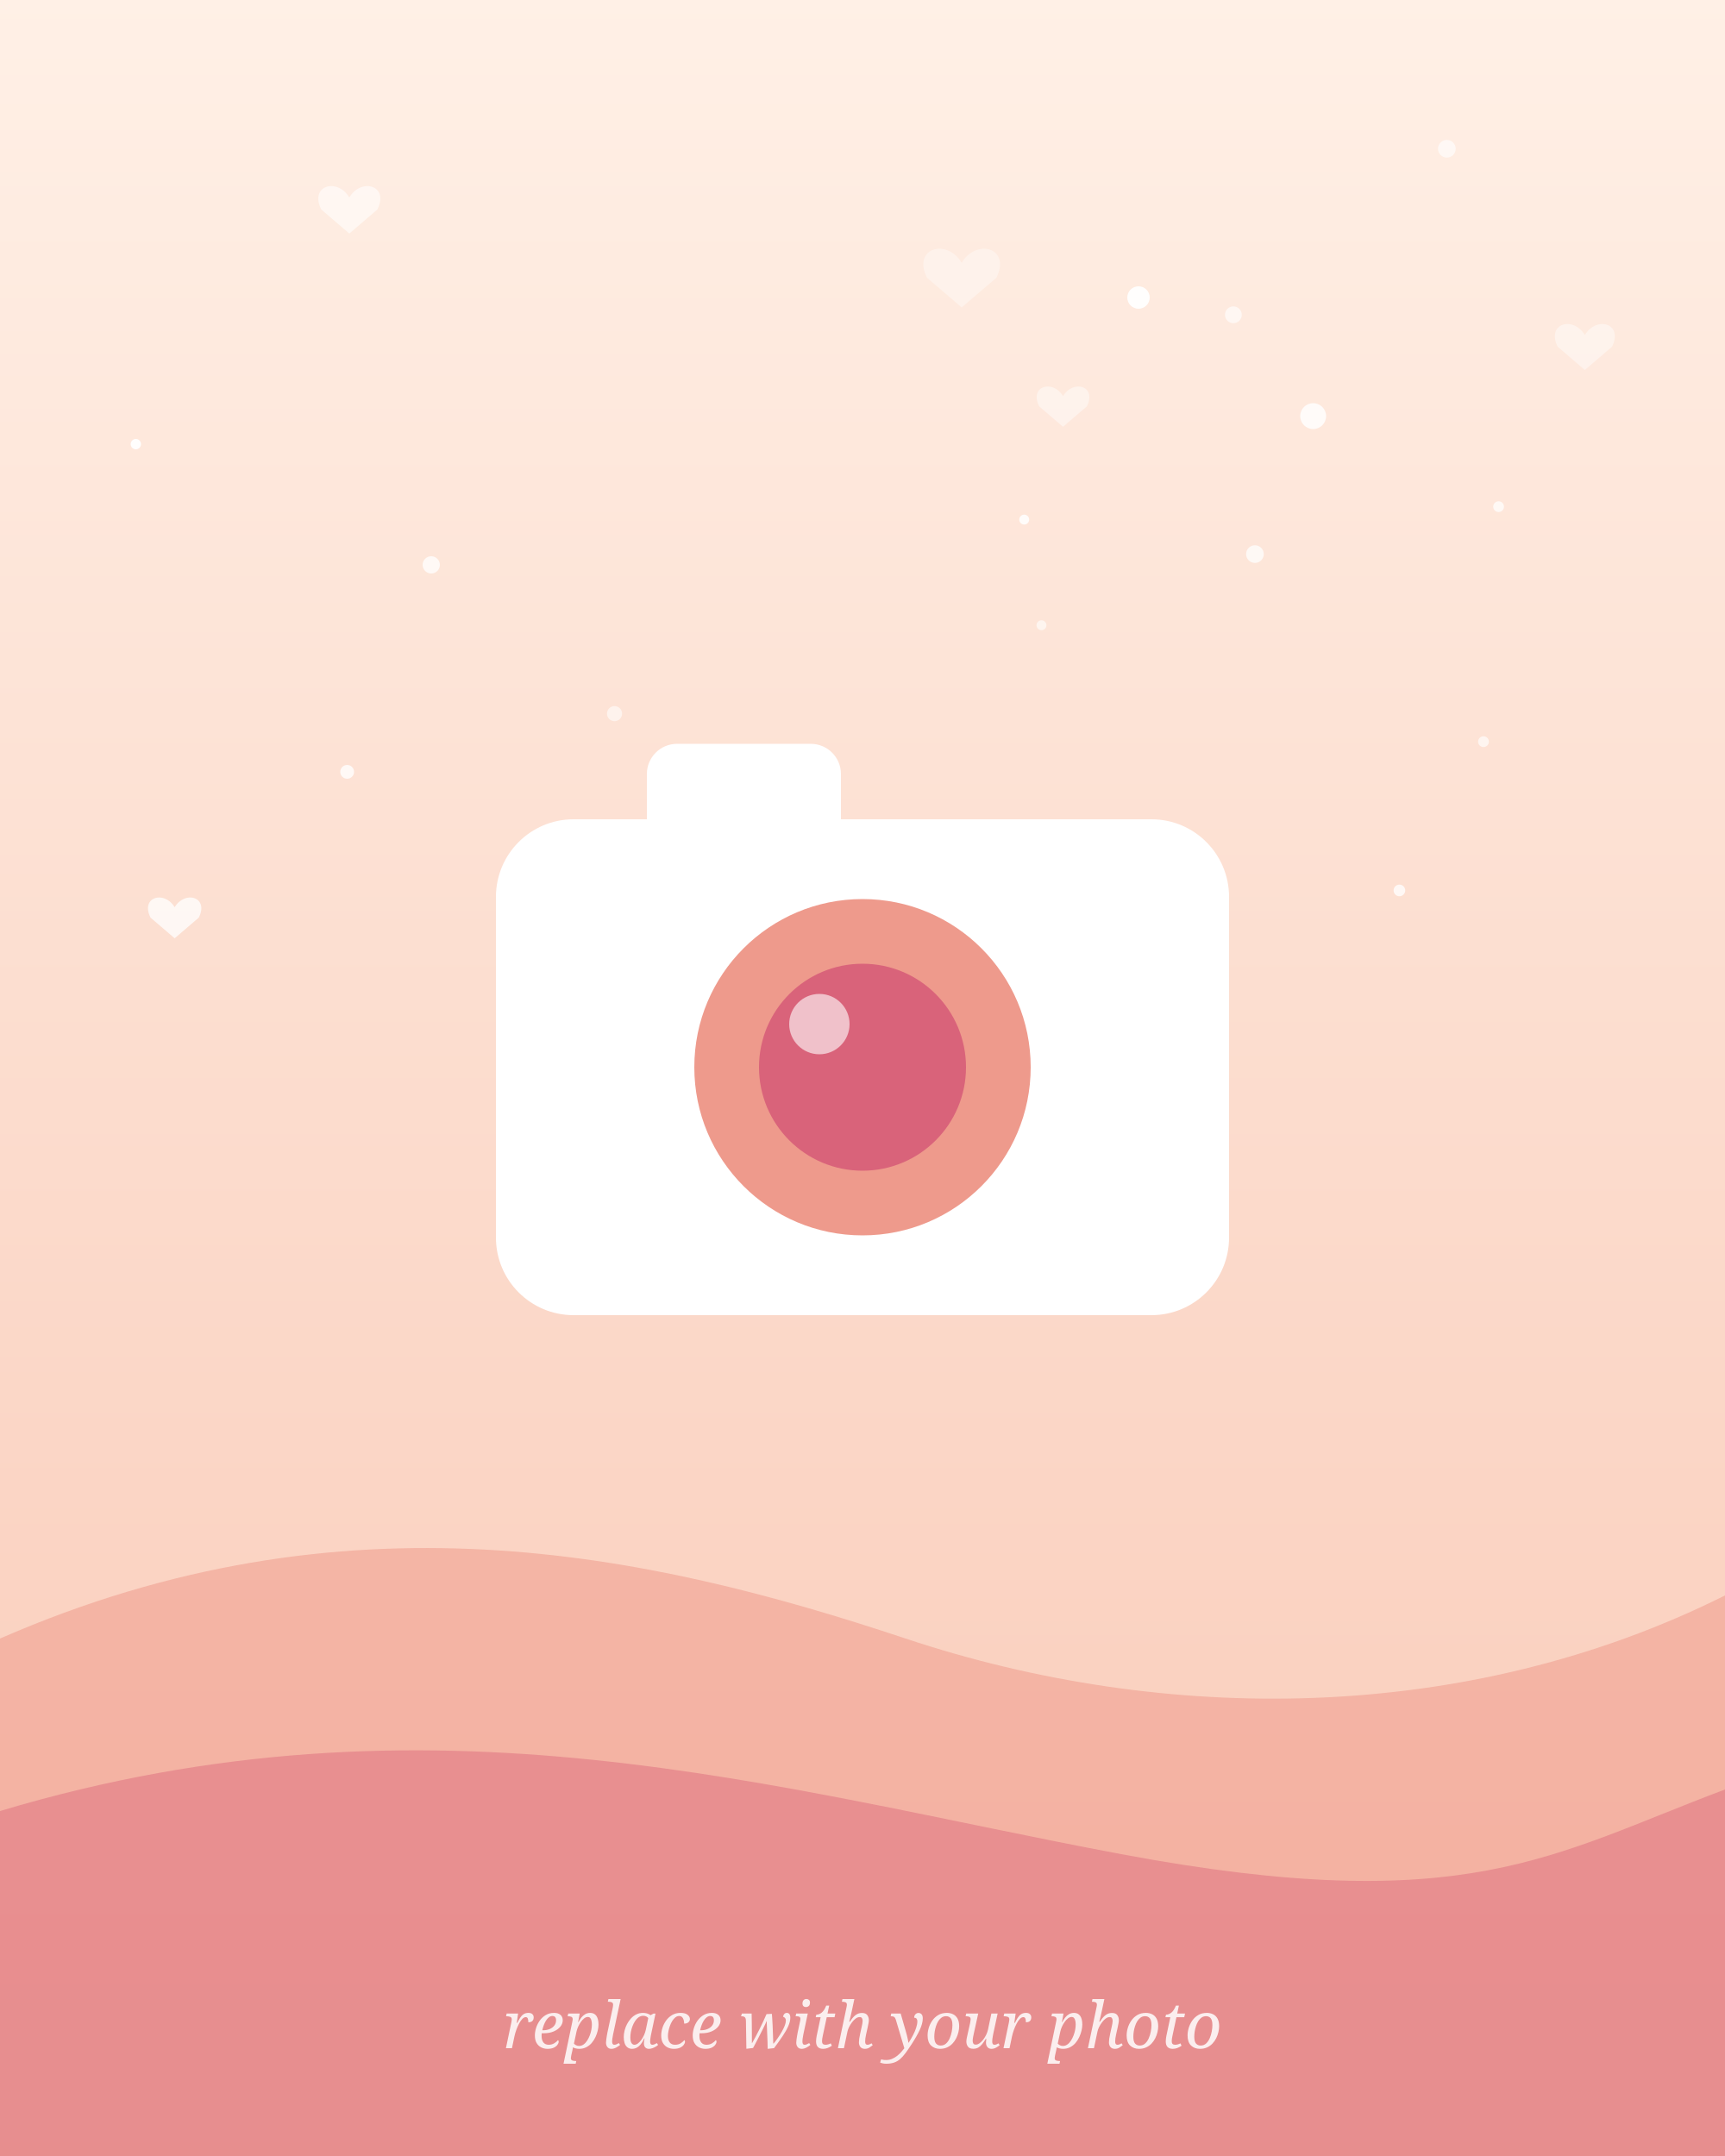
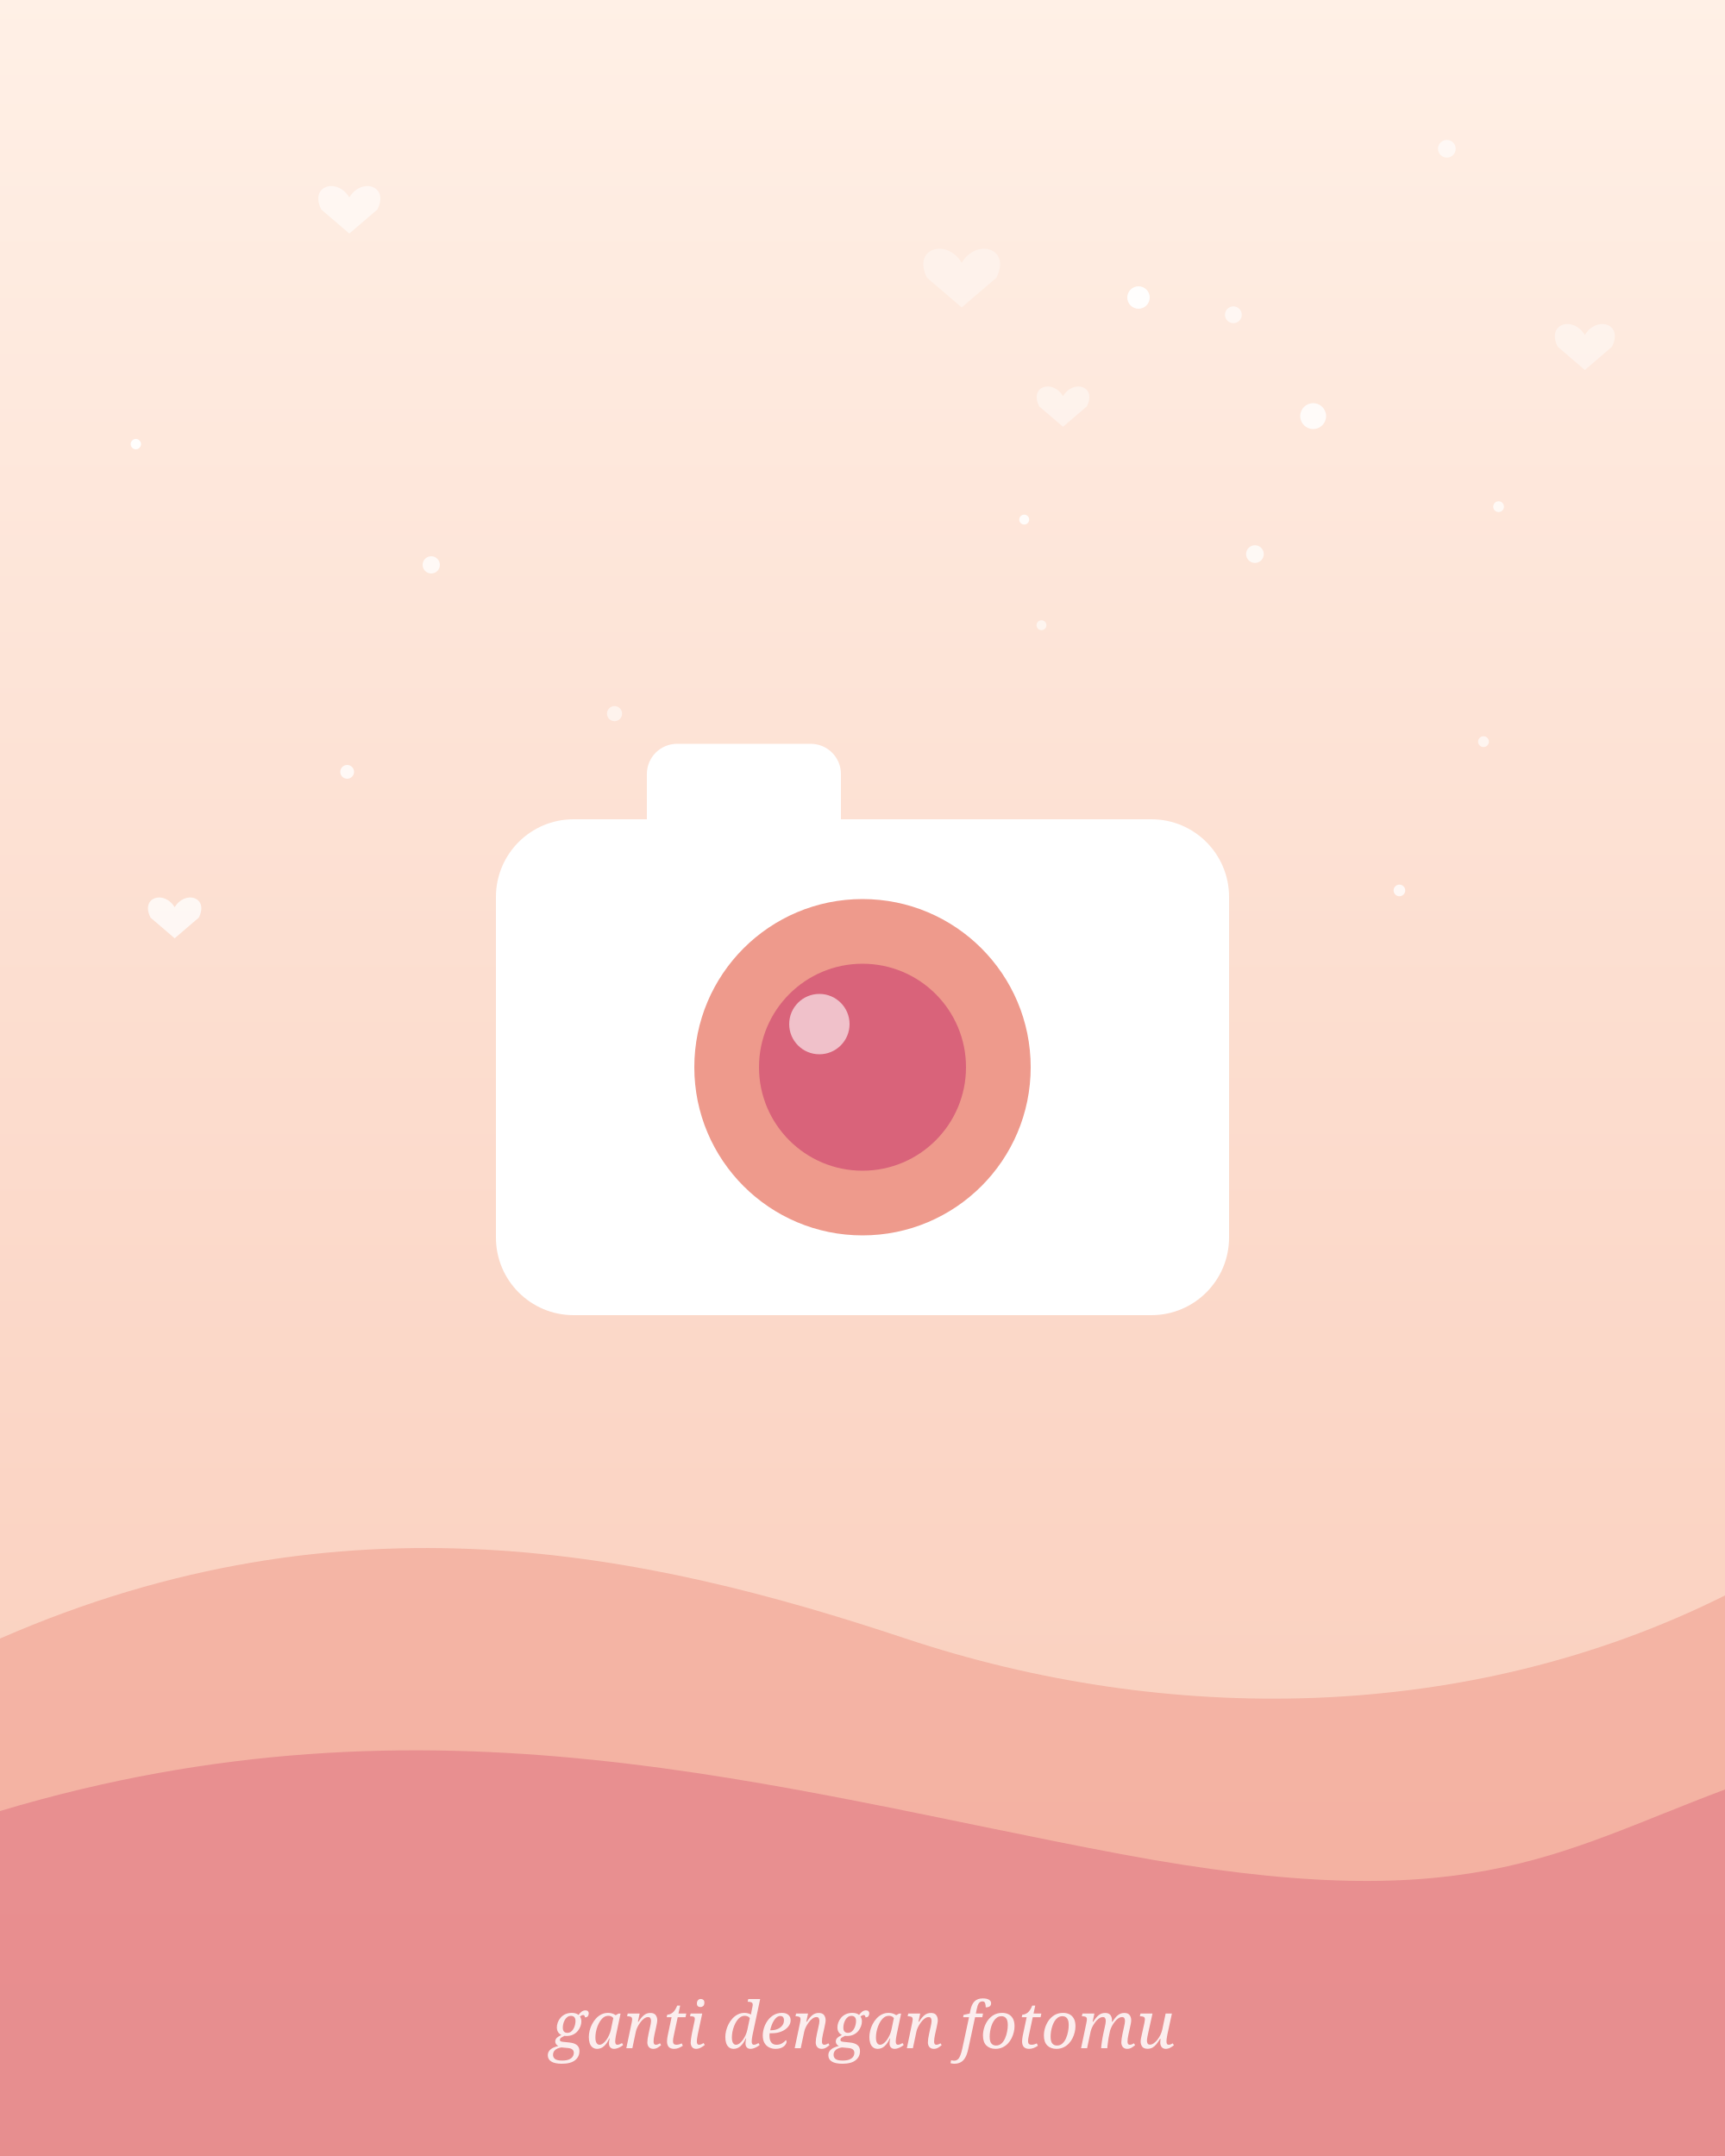
- <svg xmlns="http://www.w3.org/2000/svg" viewBox="0 0 800 1000" width="800" height="1000" role="img" aria-label="replace with your photo">
+ <svg xmlns="http://www.w3.org/2000/svg" viewBox="0 0 800 1000" width="800" height="1000" role="img" aria-label="ganti dengan fotomu">
  <defs>
    <linearGradient id="g" x1="0" y1="0" x2="0" y2="1">
      <stop offset="0" stop-color="#FFF0E6" />
      <stop offset="1" stop-color="#F9C9B6" />
    </linearGradient>
  </defs>
  <rect width="800" height="1000" fill="url(#g)" />
  <circle cx="649" cy="413" r="2.7" fill="#fff" opacity="0.78" />
  <circle cx="483" cy="290" r="2.3" fill="#fff" opacity="0.60" />
  <circle cx="688" cy="344" r="2.5" fill="#fff" opacity="0.65" />
  <circle cx="161" cy="358" r="3.2" fill="#fff" opacity="0.79" />
  <circle cx="572" cy="146" r="3.9" fill="#fff" opacity="0.63" />
  <circle cx="528" cy="138" r="5.2" fill="#fff" opacity="0.95" />
  <circle cx="285" cy="331" r="3.5" fill="#fff" opacity="0.57" />
  <circle cx="475" cy="241" r="2.3" fill="#fff" opacity="0.86" />
  <circle cx="582" cy="257" r="4.1" fill="#fff" opacity="0.74" />
  <circle cx="63" cy="206" r="2.4" fill="#fff" opacity="0.94" />
  <circle cx="671" cy="69" r="4.1" fill="#fff" opacity="0.63" />
  <circle cx="609" cy="193" r="6.0" fill="#fff" opacity="0.83" />
  <circle cx="695" cy="235" r="2.5" fill="#fff" opacity="0.73" />
  <circle cx="200" cy="262" r="4.0" fill="#fff" opacity="0.77" />
  <path transform="translate(446 115) scale(1.15)" d="M0 6C-6-4-20 0-14 12L0 24 14 12C20 0 6-4 0 6Z" fill="#fff" opacity="0.37" />
  <path transform="translate(735 150) scale(0.90)" d="M0 6C-6-4-20 0-14 12L0 24 14 12C20 0 6-4 0 6Z" fill="#fff" opacity="0.43" />
  <path transform="translate(248 448) scale(0.55)" d="M0 6C-6-4-20 0-14 12L0 24 14 12C20 0 6-4 0 6Z" fill="#fff" opacity="0.45" />
  <path transform="translate(162 86) scale(0.93)" d="M0 6C-6-4-20 0-14 12L0 24 14 12C20 0 6-4 0 6Z" fill="#fff" opacity="0.58" />
  <path transform="translate(493 179) scale(0.79)" d="M0 6C-6-4-20 0-14 12L0 24 14 12C20 0 6-4 0 6Z" fill="#fff" opacity="0.44" />
  <path transform="translate(251 472) scale(0.62)" d="M0 6C-6-4-20 0-14 12L0 24 14 12C20 0 6-4 0 6Z" fill="#fff" opacity="0.75" />
  <path transform="translate(81 416) scale(0.80)" d="M0 6C-6-4-20 0-14 12L0 24 14 12C20 0 6-4 0 6Z" fill="#fff" opacity="0.76" />
  <rect x="230" y="380" width="340" height="230" rx="36" fill="#fff" />
  <rect x="300" y="345" width="90" height="50" rx="14" fill="#fff" />
  <circle cx="400" cy="495" r="78" fill="#EE9A8C" />
  <circle cx="400" cy="495" r="48" fill="#D9637A" />
  <circle cx="380" cy="475" r="14" fill="#fff" opacity=".6" />
  <path d="M0 760C160 690 300 720 420 760S680 800 800 740V1000H0Z" fill="#EE9A8C" opacity=".55" />
  <path d="M0 840C200 780 360 830 520 860S720 860 800 830V1000H0Z" fill="#D9637A" opacity=".45" />
-   <text x="400" y="950" text-anchor="middle" font-family="Georgia, serif" font-style="italic" font-size="30" fill="#fff" opacity=".85">replace with your photo</text>
+   <text x="400" y="950" text-anchor="middle" font-family="Georgia, serif" font-style="italic" font-size="30" fill="#fff" opacity=".85">ganti dengan fotomu</text>
</svg>
